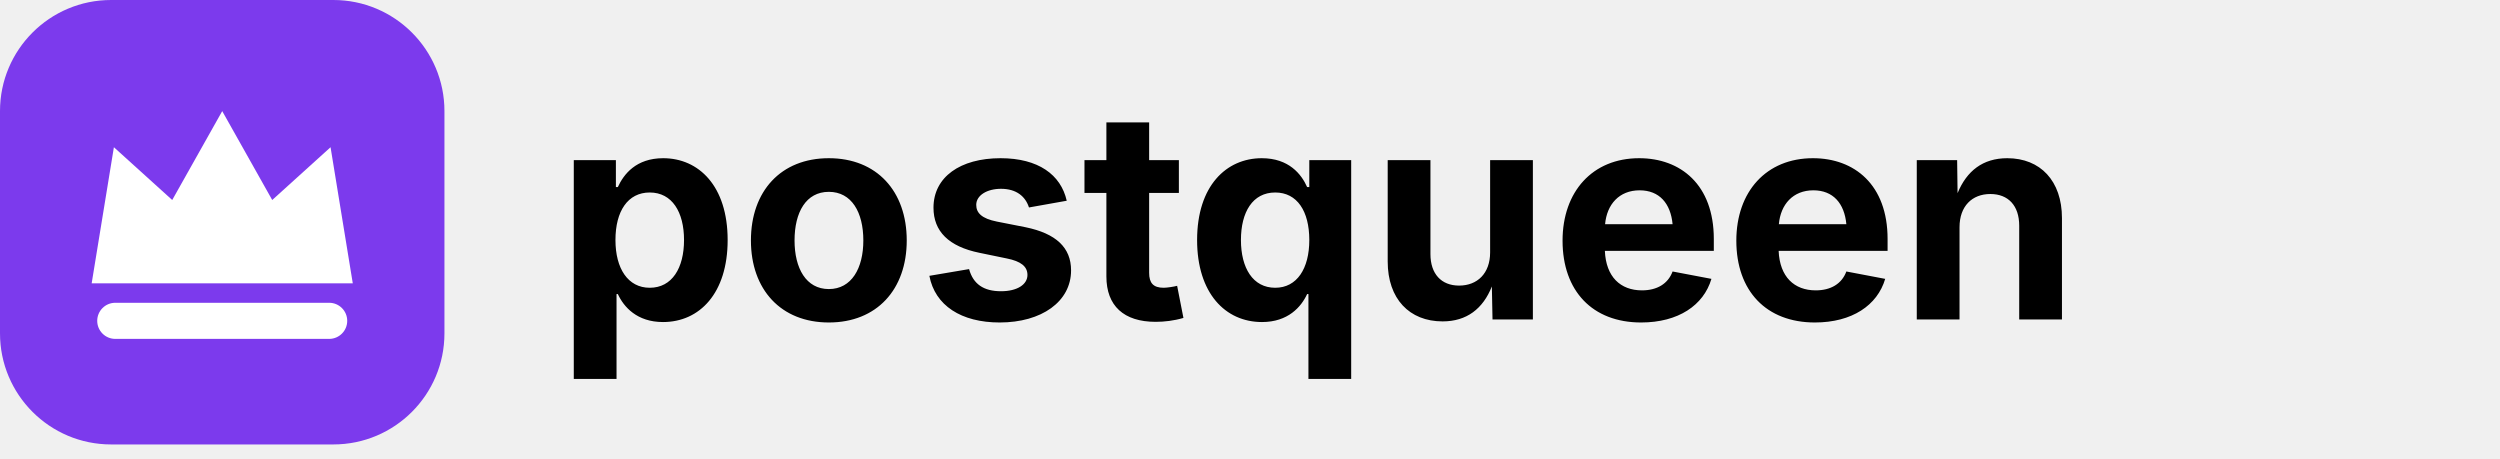
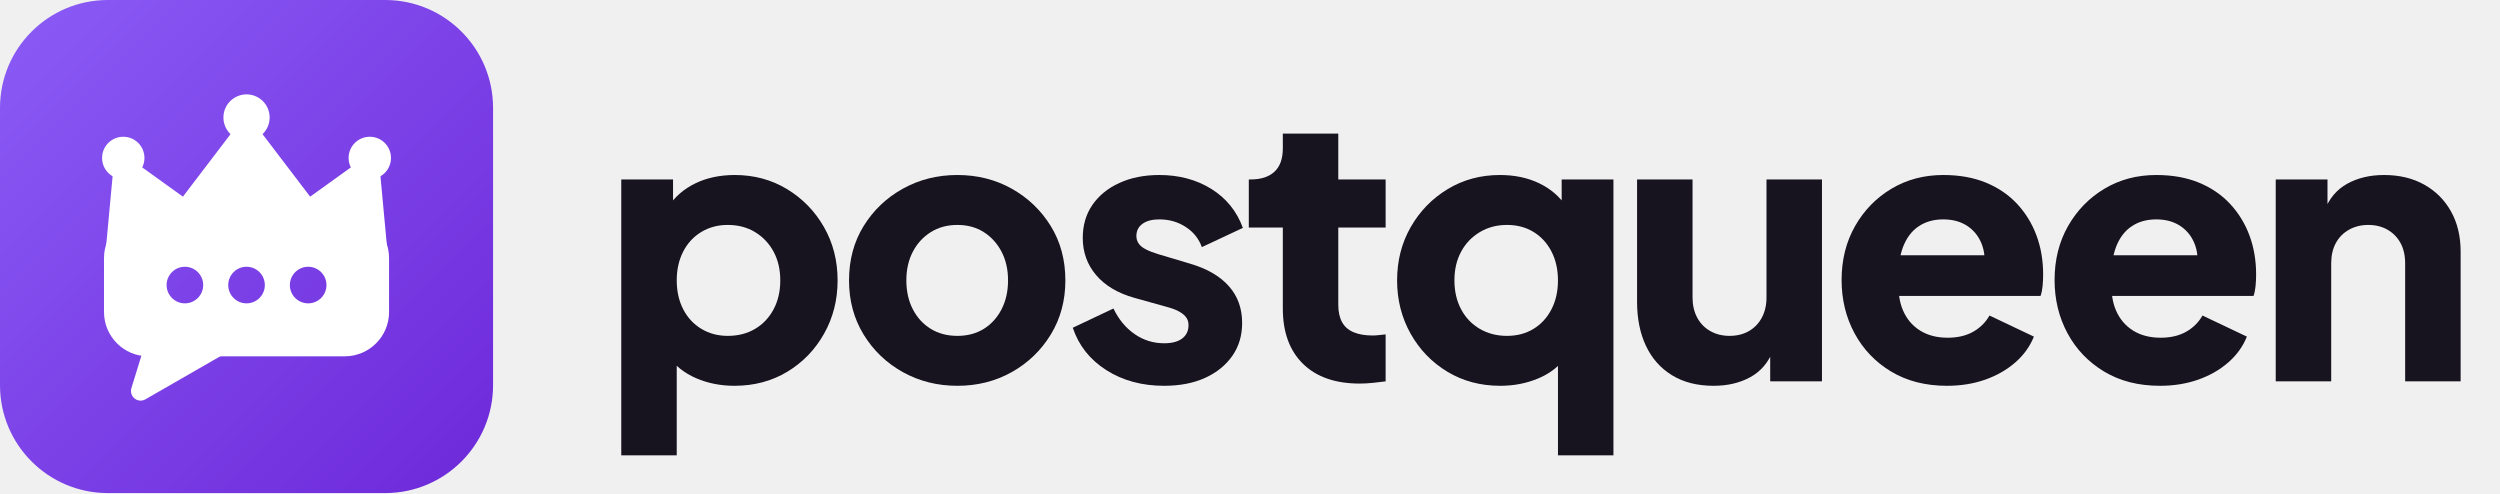
- <svg xmlns="http://www.w3.org/2000/svg" width="180" height="33" viewBox="0 0 180 33" fill="none">
-   <rect width="32" height="32" rx="8" fill="#7c3aed" />
-   <path d="M6.6 20.4 L8.2 10.6 L12.4 14.4 L16 8 L19.6 14.4 L23.8 10.6 L25.4 20.4 Z" fill="#ffffff" />
-   <rect x="7" y="21.8" width="18" height="2.6" rx="1.3" fill="#ffffff" />
-   <text x="40" y="23" font-family="Plus Jakarta Sans, DM Sans, -apple-system, sans-serif" font-size="21" font-weight="700" fill="currentColor">postqueen</text>
+ <svg xmlns="http://www.w3.org/2000/svg" viewBox="0 0 649 128" width="649" height="128">
+   <defs>
+     <linearGradient id="pqg" gradientUnits="userSpaceOnUse" x1="0" y1="0" x2="512" y2="512">
+       <stop offset="0" stop-color="#8B5CF6" />
+       <stop offset="1" stop-color="#6D28D9" />
+     </linearGradient>
+   </defs>
+   <g transform="scale(0.25)">
+     <rect width="512" height="512" rx="112" fill="url(#pqg)" />
+     <path d="M120 258L128 172L192 218L256 134L320 218L384 172L392 258ZM162 354L146 406L226 360Z" fill="#FFFFFF" stroke="#FFFFFF" stroke-width="20" stroke-linejoin="round" />
+     <path d="M106 164A22 22 0 1 0 150 164A22 22 0 1 0 106 164ZM232 122A24 24 0 1 0 280 122A24 24 0 1 0 232 122ZM362 164A22 22 0 1 0 406 164A22 22 0 1 0 362 164ZM154 222H358A46 46 0 0 1 404 268V324A46 46 0 0 1 358 370H154A46 46 0 0 1 108 324V268A46 46 0 0 1 154 222ZM173 296A19 19 0 1 0 211 296A19 19 0 1 0 173 296ZM237 296A19 19 0 1 0 275 296A19 19 0 1 0 237 296ZM301 296A19 19 0 1 0 339 296A19 19 0 1 0 301 296Z" fill="#FFFFFF" fill-rule="evenodd" />
+   </g>
+   <g transform="translate(399.50 99)">
+     <g fill="#17131F">
+       <path transform="translate(-243.50 0.00) scale(0.096 -0.096)" d="M55 -200V546H195V442L182 472Q209 513 255.5 535.5Q302 558 362 558Q440 558 503.0 520.0Q566 482 603.0 417.5Q640 353 640 273Q640 194 603.5 129.0Q567 64 504.0 26.0Q441 -12 361 -12Q305 -12 257.5 8.5Q210 29 181 69L205 100V-200ZM343 123Q385 123 417.0 142.0Q449 161 467.0 195.0Q485 229 485 273Q485 317 467.0 350.5Q449 384 417.0 403.5Q385 423 343 423Q303 423 271.5 404.0Q240 385 222.5 351.0Q205 317 205 273Q205 229 222.5 195.0Q240 161 271.5 142.0Q303 123 343 123Z" />
+       <path transform="translate(-182.26 0.00) scale(0.096 -0.096)" d="M326 -12Q245 -12 178.5 25.0Q112 62 72.5 126.5Q33 191 33 273Q33 356 72.5 420.0Q112 484 178.5 521.0Q245 558 326 558Q407 558 473.0 521.0Q539 484 578.5 420.0Q618 356 618 273Q618 191 578.5 126.5Q539 62 473.0 25.0Q407 -12 326 -12ZM326 123Q367 123 397.5 142.0Q428 161 445.5 195.0Q463 229 463 273Q463 317 445.5 350.5Q428 384 397.5 403.5Q367 423 326 423Q285 423 254.0 403.5Q223 384 205.5 350.5Q188 317 188 273Q188 229 205.5 195.0Q223 161 254.0 142.0Q285 123 326 123Z" />
+       <path transform="translate(-123.12 0.00) scale(0.096 -0.096)" d="M269 -12Q179 -12 112.5 30.5Q46 73 22 145L132 197Q153 153 189.0 128.0Q225 103 269 103Q301 103 318.0 116.0Q335 129 335 152Q335 164 329.0 172.5Q323 181 311.0 188.0Q299 195 281 200L188 226Q121 245 85.0 287.5Q49 330 49 388Q49 439 75.0 477.0Q101 515 148.0 536.5Q195 558 256 558Q336 558 396.5 520.5Q457 483 482 415L371 363Q359 397 327.5 417.5Q296 438 256 438Q227 438 210.5 426.0Q194 414 194 393Q194 382 200.0 373.0Q206 364 219.5 357.0Q233 350 253 344L340 318Q408 298 444.0 257.5Q480 217 480 158Q480 107 453.5 69.0Q427 31 380.0 9.5Q333 -12 269 -12Z" />
+       <path transform="translate(-77.04 0.00) scale(0.096 -0.096)" d="M318 -6Q219 -6 164.5 47.5Q110 101 110 197V416H18V546H23Q65 546 87.5 567.0Q110 588 110 630V670H260V546H388V416H260V207Q260 179 270.0 160.5Q280 142 301.0 133.0Q322 124 353 124Q360 124 369.0 125.0Q378 126 388 127V0Q373 -2 354.0 -4.0Q335 -6 318 -6Z" />
+       <path transform="translate(-39.98 0.00) scale(0.096 -0.096)" d="M468 -200V100L492 69Q464 29 416.0 8.5Q368 -12 312 -12Q232 -12 169.0 26.0Q106 64 69.5 129.0Q33 194 33 273Q33 353 70.0 417.5Q107 482 170.0 520.0Q233 558 311 558Q371 558 417.5 535.5Q464 513 491 472L478 442V546H618V-200ZM330 123Q371 123 402.0 142.0Q433 161 450.5 195.0Q468 229 468 273Q468 317 450.5 351.0Q433 385 402.0 404.0Q371 423 330 423Q289 423 256.5 403.5Q224 384 206.0 350.5Q188 317 188 273Q188 229 206.0 195.0Q224 161 256.5 142.0Q289 123 330 123Z" />
+       <path transform="translate(21.26 0.00) scale(0.096 -0.096)" d="M251 -12Q185 -12 138.5 16.5Q92 45 68.0 96.0Q44 147 44 215V546H194V227Q194 196 206.5 172.5Q219 149 242.0 136.0Q265 123 294 123Q324 123 346.5 136.0Q369 149 381.5 172.5Q394 196 394 227V546H544V0H404V108L412 84Q393 35 350.5 11.5Q308 -12 251 -12Z" />
+       <path transform="translate(75.41 0.00) scale(0.096 -0.096)" d="M318 -12Q231 -12 167.0 26.5Q103 65 68.0 130.0Q33 195 33 274Q33 356 69.5 420.0Q106 484 168.0 521.0Q230 558 308 558Q373 558 423.0 537.5Q473 517 507.5 480.0Q542 443 560.0 394.5Q578 346 578 289Q578 273 576.5 257.5Q575 242 571 231H162V341H486L415 289Q425 332 414.0 365.5Q403 399 375.5 418.5Q348 438 308 438Q269 438 241.0 419.0Q213 400 199.0 363.0Q185 326 188 273Q184 227 199.0 192.0Q214 157 245.0 137.5Q276 118 320 118Q360 118 388.5 134.0Q417 150 433 178L553 121Q537 81 502.5 51.0Q468 21 421.0 4.5Q374 -12 318 -12Z" />
+       <path transform="translate(130.70 0.00) scale(0.096 -0.096)" d="M318 -12Q231 -12 167.0 26.5Q103 65 68.0 130.0Q33 195 33 274Q33 356 69.5 420.0Q106 484 168.0 521.0Q230 558 308 558Q373 558 423.0 537.5Q473 517 507.5 480.0Q542 443 560.0 394.5Q578 346 578 289Q578 273 576.5 257.5Q575 242 571 231H162V341H486L415 289Q425 332 414.0 365.5Q403 399 375.5 418.5Q348 438 308 438Q269 438 241.0 419.0Q213 400 199.0 363.0Q185 326 188 273Q184 227 199.0 192.0Q214 157 245.0 137.5Q276 118 320 118Q360 118 388.5 134.0Q417 150 433 178L553 121Q537 81 502.5 51.0Q468 21 421.0 4.5Q374 -12 318 -12Z" />
+       <path transform="translate(186.00 0.00) scale(0.096 -0.096)" d="M55 0V546H195V438L187 462Q206 511 248.5 534.5Q291 558 348 558Q410 558 456.5 532.0Q503 506 529.0 459.5Q555 413 555 350.698V0H405V319Q405 351 392.5 374.0Q380 397 357.407 410.0Q334.814 423 305.407 423Q276 423 253.0 410.0Q230 397 217.5 374.0Q205 351 205 319V0Z" />
+     </g>
+   </g>
</svg>
